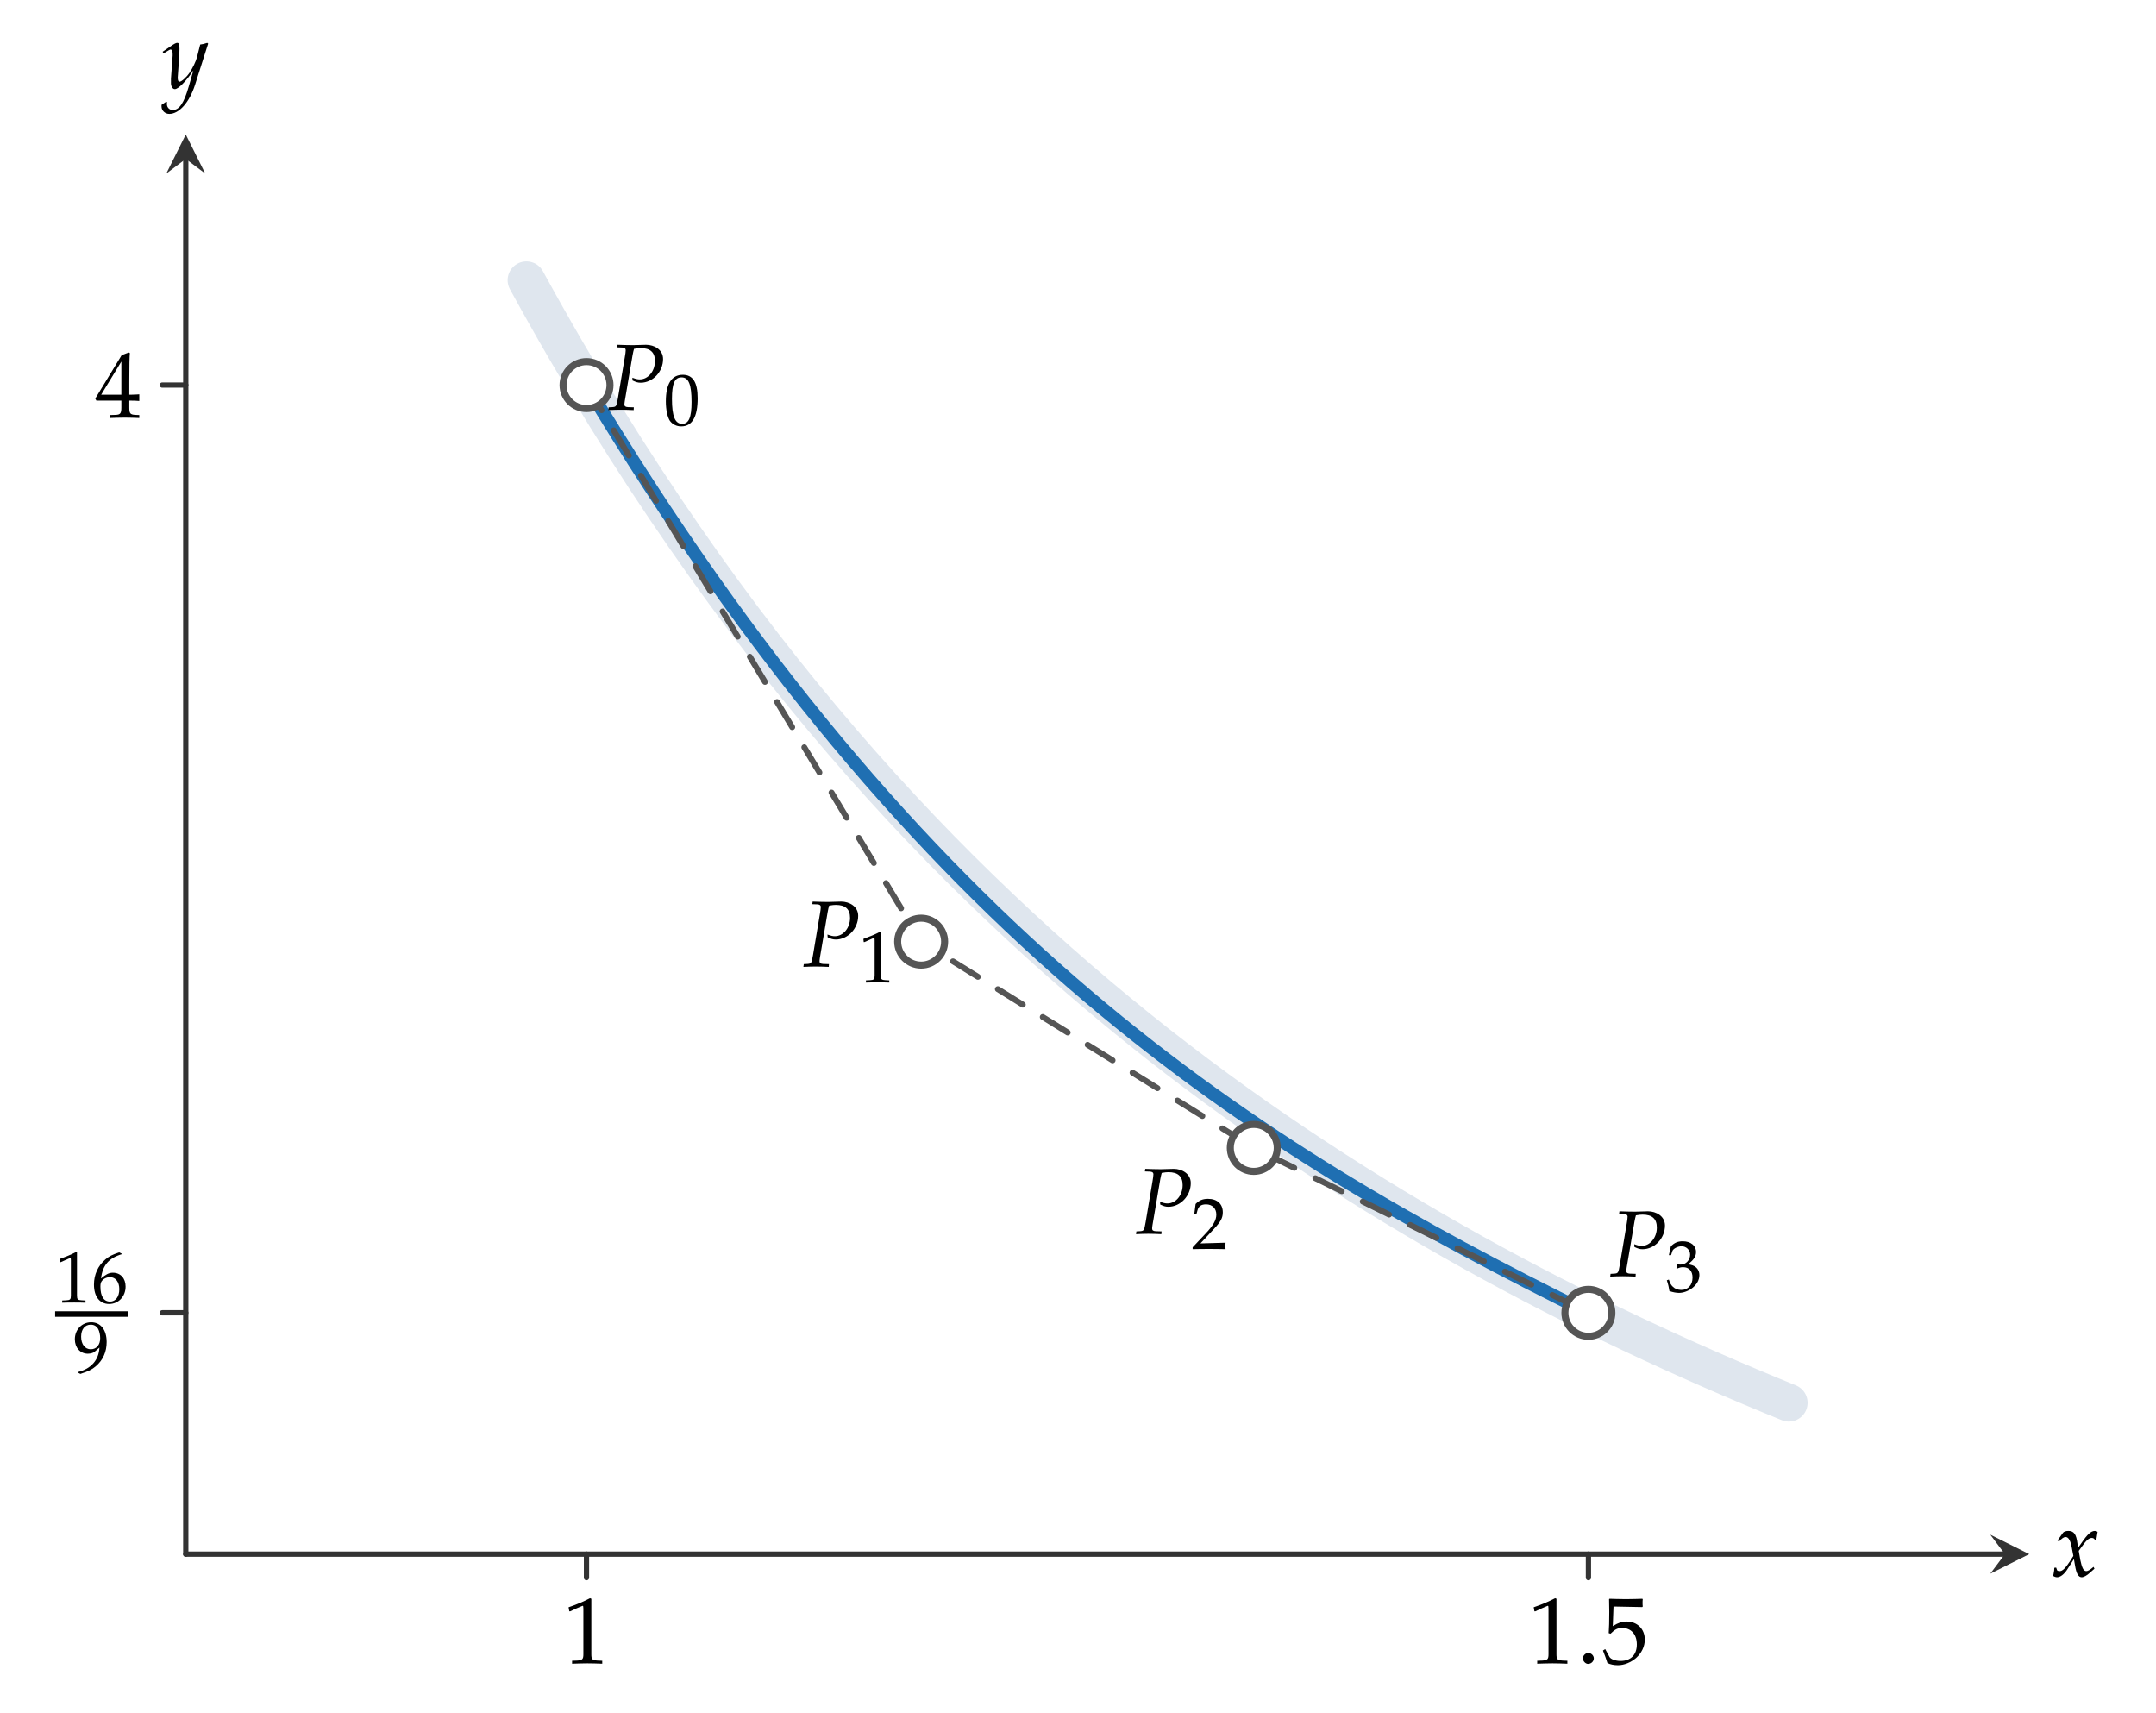
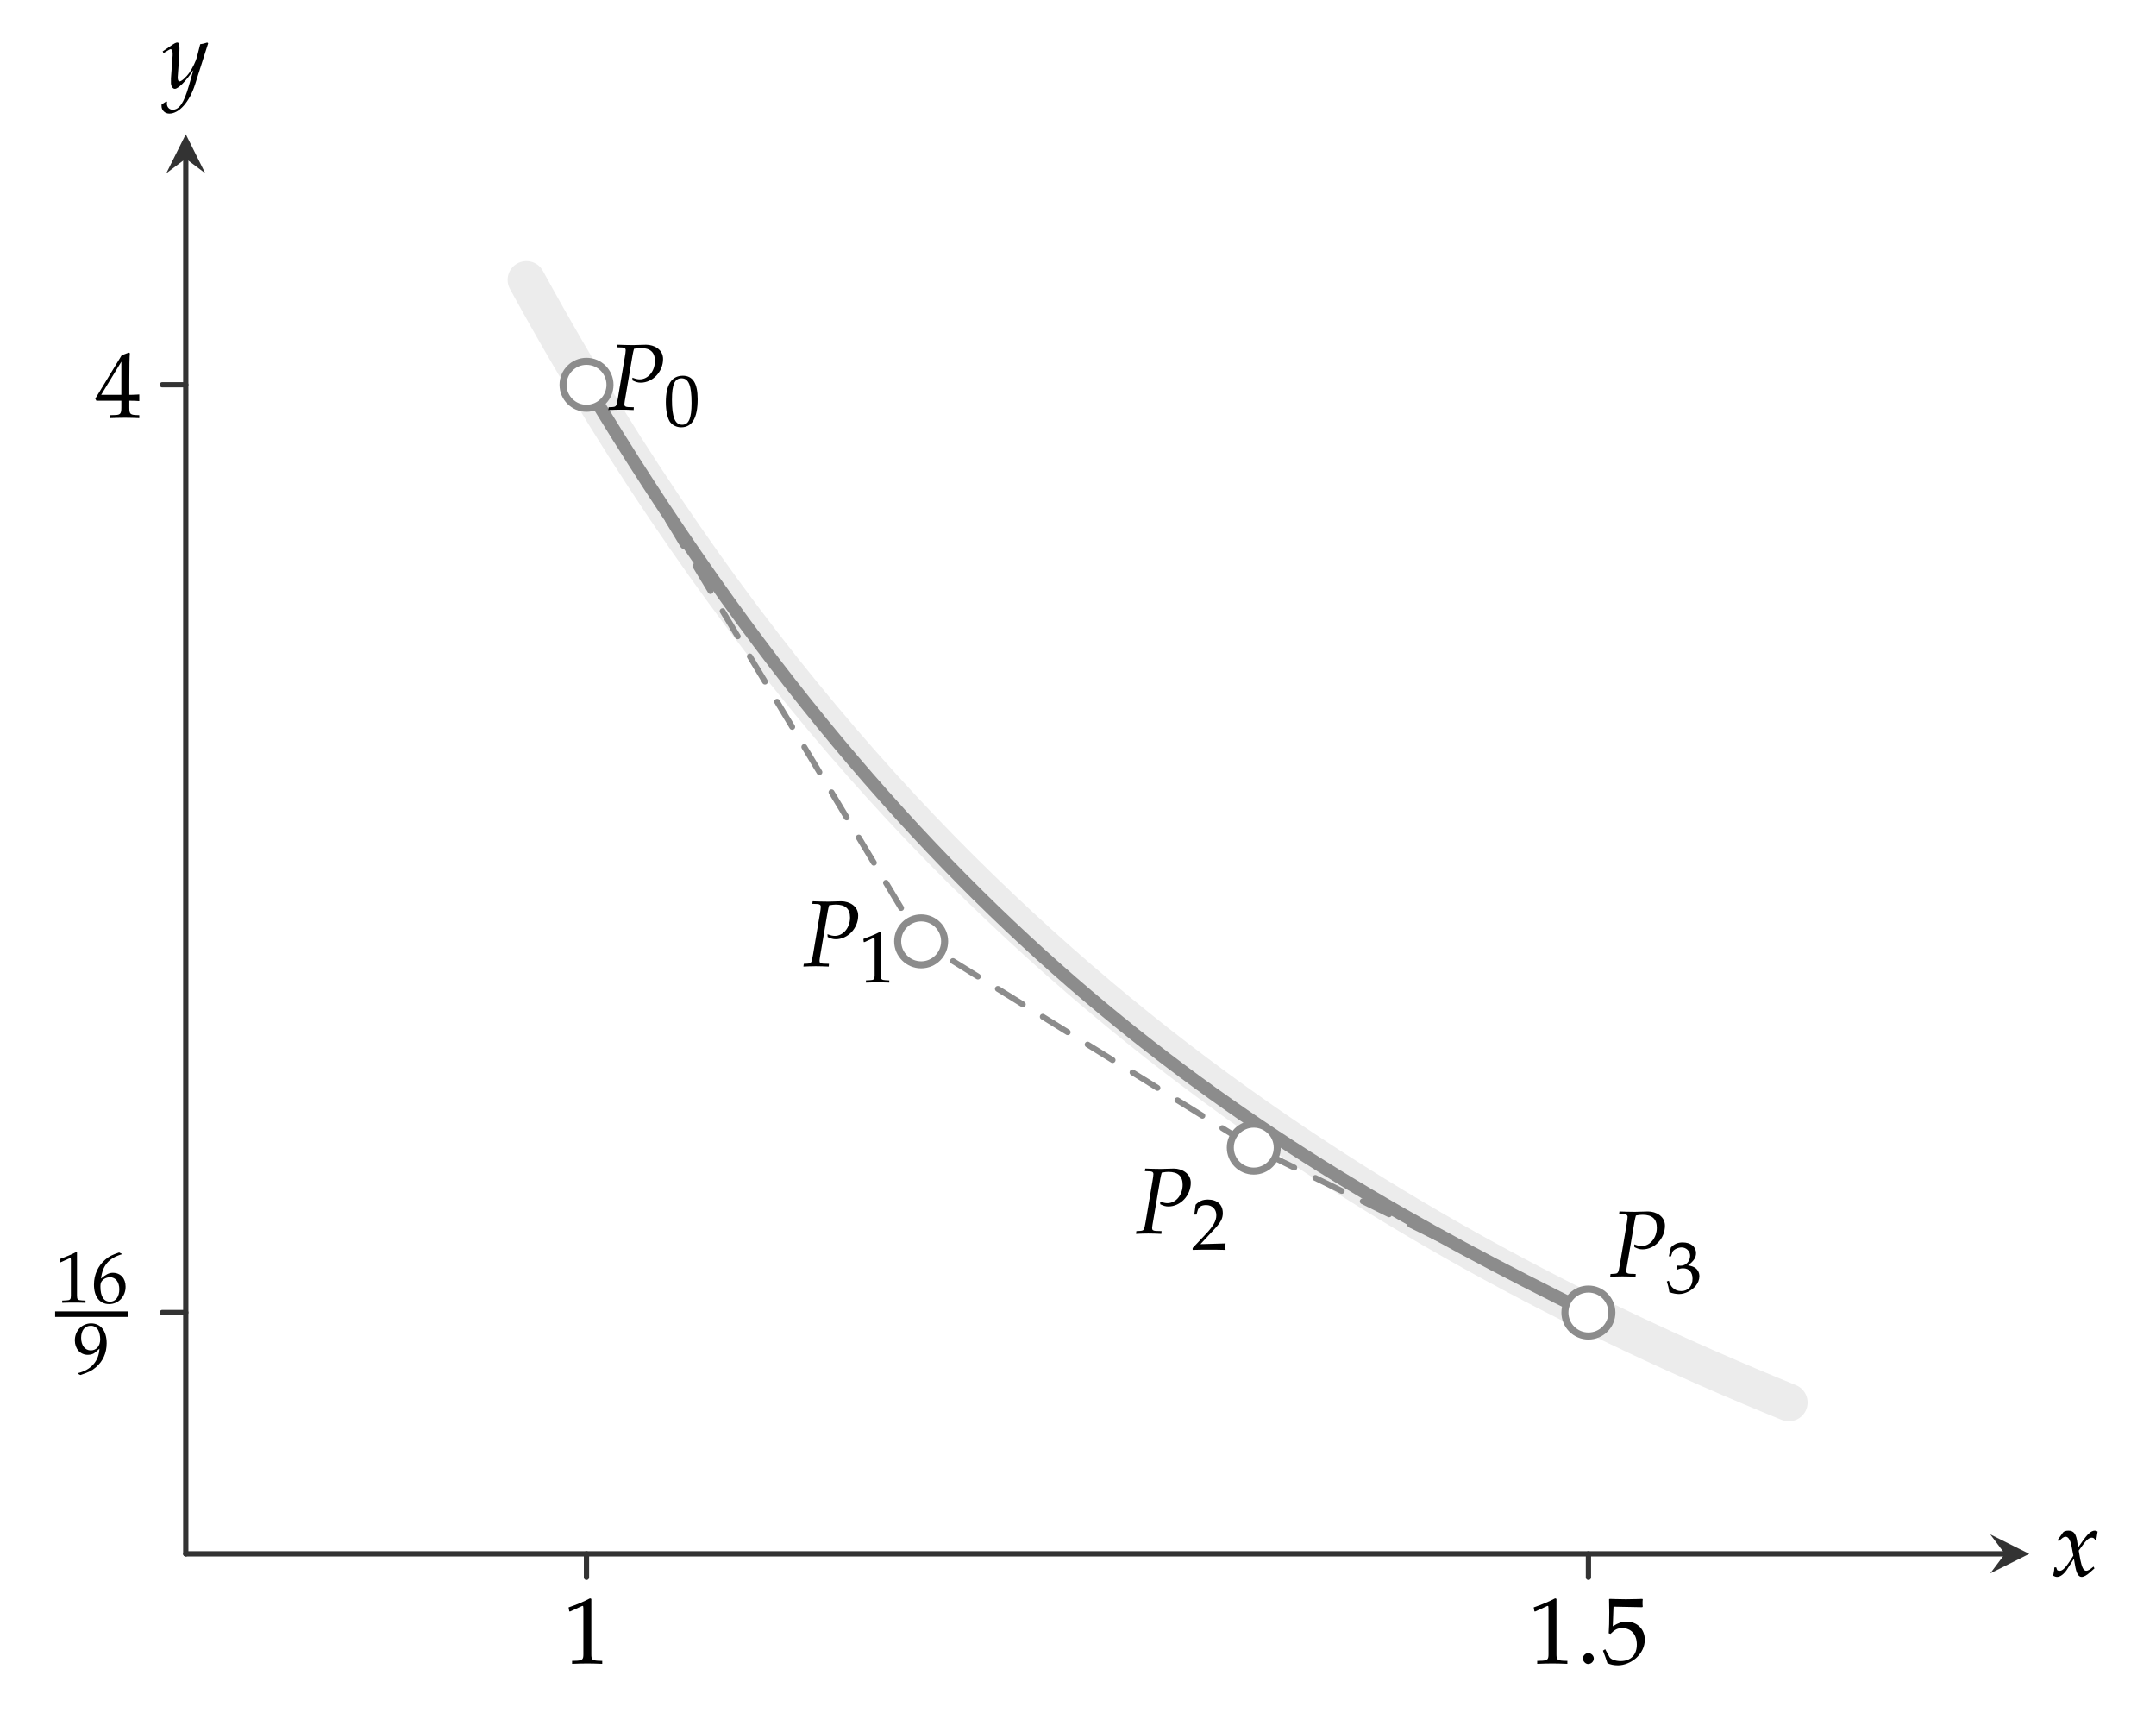
- <svg xmlns="http://www.w3.org/2000/svg" xmlns:xlink="http://www.w3.org/1999/xlink" width="182.066pt" height="144.624pt" viewBox="0 0 182.066 144.624">
+ <svg xmlns="http://www.w3.org/2000/svg" xmlns:xlink="http://www.w3.org/1999/xlink" width="182.066pt" height="144.576pt" viewBox="0 0 182.066 144.576">
  <defs>
    <g>
      <g id="glyph-0-0">
        <path d="M 3.562 -0.625 L 3.484 -0.781 C 3.203 -0.531 3 -0.422 2.875 -0.422 C 2.75 -0.422 2.656 -0.5 2.578 -0.656 C 2.5 -0.812 2.422 -1.094 2.375 -1.328 L 2.234 -2.125 L 2.516 -2.516 C 2.891 -3.031 3.094 -3.219 3.344 -3.219 C 3.469 -3.219 3.562 -3.156 3.609 -3.031 L 3.719 -3.062 L 3.828 -3.734 C 3.734 -3.797 3.672 -3.812 3.594 -3.812 C 3.281 -3.812 2.969 -3.531 2.469 -2.797 L 2.172 -2.375 L 2.125 -2.75 C 2.031 -3.531 1.828 -3.812 1.359 -3.812 C 1.156 -3.812 0.969 -3.75 0.906 -3.656 L 0.438 -3 L 0.578 -2.922 C 0.812 -3.188 0.969 -3.297 1.125 -3.297 C 1.391 -3.297 1.562 -2.969 1.688 -2.188 L 1.781 -1.703 L 1.469 -1.219 C 1.125 -0.688 0.859 -0.422 0.641 -0.422 C 0.516 -0.422 0.422 -0.453 0.406 -0.5 L 0.328 -0.719 L 0.172 -0.703 C 0.172 -0.531 0.156 -0.438 0.109 -0.188 C 0.094 -0.094 0.078 -0.062 0.078 -0.016 C 0.188 0.062 0.312 0.094 0.406 0.094 C 0.672 0.094 0.984 -0.141 1.234 -0.516 L 1.828 -1.438 L 1.922 -0.891 C 2.031 -0.219 2.203 0.094 2.484 0.094 C 2.656 0.094 2.922 -0.047 3.172 -0.281 Z M 3.562 -0.625 " />
      </g>
      <g id="glyph-0-1">
        <path d="M 3.875 -3.75 L 3.797 -3.812 C 3.562 -3.734 3.375 -3.688 3.203 -3.672 L 2.938 -2.625 C 2.844 -2.25 2.562 -1.672 2.297 -1.281 C 2.016 -0.875 1.625 -0.531 1.453 -0.531 C 1.281 -0.531 1.297 -0.906 1.312 -1.016 L 1.422 -2.547 C 1.438 -2.797 1.453 -3.094 1.453 -3.312 C 1.453 -3.672 1.406 -3.812 1.266 -3.812 C 1.172 -3.812 1.047 -3.766 0.672 -3.5 L 0.031 -3.062 L 0.109 -2.922 L 0.5 -3.156 C 0.547 -3.188 0.656 -3.25 0.703 -3.25 C 0.906 -3.25 0.875 -2.844 0.875 -2.719 L 0.734 -0.797 L 0.734 -0.469 C 0.719 -0.141 0.875 0.094 1.062 0.094 C 1.359 0.094 2.031 -0.594 2.625 -1.484 L 2.234 -0.125 C 1.828 1.281 1.438 1.859 0.875 1.859 C 0.609 1.859 0.391 1.641 0.391 1.359 C 0.391 1.328 0.391 1.266 0.406 1.188 L 0.328 1.156 L -0.062 1.422 C -0.062 1.484 -0.062 1.531 -0.062 1.562 C -0.062 1.906 0.234 2.188 0.594 2.188 C 1.422 2.188 2.297 1.203 2.766 -0.266 Z M 3.875 -3.75 " />
      </g>
      <g id="glyph-0-2">
        <path d="M 1.453 -0.422 C 1.453 -0.656 1.234 -0.875 0.984 -0.875 C 0.75 -0.875 0.531 -0.656 0.531 -0.422 C 0.531 -0.188 0.75 0.047 0.969 0.047 C 1.234 0.047 1.453 -0.172 1.453 -0.422 Z M 1.453 -0.422 " />
      </g>
      <g id="glyph-0-3">
        <path d="M 4.703 -4.281 C 4.703 -5.078 3.953 -5.484 3.266 -5.484 C 2.906 -5.484 2.531 -5.453 2.172 -5.453 C 1.734 -5.453 1.297 -5.469 0.859 -5.484 L 0.828 -5.266 L 1.266 -5.25 C 1.453 -5.234 1.547 -5.172 1.547 -5.031 C 1.547 -4.922 1.516 -4.672 1.469 -4.422 L 0.891 -0.984 C 0.766 -0.266 0.75 -0.25 0.422 -0.219 L 0.109 -0.203 L 0.078 0.031 C 0.422 0.016 0.766 0 1.109 0 C 1.484 0 1.859 0.016 2.219 0.031 L 2.234 -0.203 L 1.734 -0.219 C 1.516 -0.234 1.438 -0.297 1.438 -0.453 C 1.438 -0.531 1.453 -0.594 1.469 -0.734 L 2.125 -4.594 C 2.125 -4.594 2.156 -4.766 2.188 -4.906 C 2.203 -4.953 2.219 -5.031 2.25 -5.141 C 2.531 -5.188 2.656 -5.203 2.812 -5.203 C 3.625 -5.203 4.016 -4.844 4.016 -4.109 C 4.016 -3.25 3.438 -2.562 2.734 -2.562 C 2.562 -2.562 2.406 -2.594 2.109 -2.703 L 2.125 -2.469 C 2.422 -2.328 2.578 -2.281 2.812 -2.281 C 3.828 -2.281 4.703 -3.203 4.703 -4.281 Z M 4.703 -4.281 " />
      </g>
      <g id="glyph-1-0">
-         <path d="M 3.312 0.031 L 3.312 -0.219 L 2.906 -0.234 C 2.469 -0.266 2.391 -0.344 2.391 -0.766 L 2.391 -5.453 L 2.281 -5.5 C 1.766 -5.234 1.203 -4.984 0.469 -4.734 L 0.531 -4.391 L 0.609 -4.391 C 0.953 -4.562 1.312 -4.719 1.656 -4.859 C 1.703 -4.859 1.719 -4.797 1.719 -4.609 L 1.719 -0.766 C 1.719 -0.344 1.625 -0.266 1.203 -0.234 L 0.766 -0.219 L 0.766 0.031 C 1.203 0.016 1.625 0 2.062 0 C 2.484 0 2.906 0.016 3.312 0.031 Z M 3.312 0.031 " />
+         <path d="M 0.469 -4.734 L 0.531 -4.391 L 0.609 -4.391 L 1.625 -4.859 L 1.656 -4.859 C 1.703 -4.859 1.719 -4.797 1.719 -4.609 L 1.719 -0.766 C 1.719 -0.344 1.625 -0.266 1.203 -0.234 L 0.766 -0.219 L 0.766 0.031 C 1.203 0.016 1.625 0 2.062 0 C 2.484 0 2.906 0.016 3.312 0.031 L 3.312 -0.219 L 2.906 -0.234 C 2.469 -0.266 2.391 -0.344 2.391 -0.766 L 2.391 -5.453 L 2.281 -5.5 C 1.766 -5.234 1.203 -4.984 0.469 -4.734 Z M 0.469 -4.734 " />
      </g>
      <g id="glyph-1-1">
-         <path d="M 3.641 -2 C 3.641 -2.906 3 -3.531 2.094 -3.531 C 1.719 -3.531 1.422 -3.438 0.938 -3.141 L 1 -4.797 L 3.422 -4.75 L 3.469 -4.797 C 3.453 -4.938 3.453 -4.984 3.453 -5.109 C 3.453 -5.234 3.453 -5.281 3.469 -5.422 L 3.422 -5.453 C 3.422 -5.453 2.578 -5.422 2.047 -5.422 C 1.5 -5.422 0.672 -5.453 0.672 -5.453 L 0.625 -5.422 L 0.641 -4.328 C 0.641 -3.641 0.625 -2.906 0.594 -2.547 L 0.75 -2.5 C 1.125 -2.875 1.344 -2.984 1.734 -2.984 C 2.484 -2.984 2.969 -2.453 2.969 -1.594 C 2.969 -0.719 2.453 -0.203 1.594 -0.203 C 1.172 -0.203 0.766 -0.344 0.656 -0.547 L 0.297 -1.203 L 0.109 -1.078 C 0.281 -0.641 0.375 -0.375 0.484 -0.031 C 0.719 0.094 1.031 0.156 1.375 0.156 C 1.906 0.156 2.469 -0.078 2.906 -0.453 C 3.375 -0.875 3.641 -1.422 3.641 -2 Z M 3.641 -2 " />
+         <path d="M 0.109 -1.078 C 0.281 -0.641 0.375 -0.375 0.484 -0.031 C 0.719 0.094 1.031 0.156 1.375 0.156 C 1.906 0.156 2.469 -0.078 2.906 -0.453 C 3.375 -0.875 3.641 -1.422 3.641 -2 C 3.641 -2.906 3 -3.531 2.094 -3.531 C 1.719 -3.531 1.422 -3.438 0.938 -3.141 L 1 -4.797 C 1 -4.797 3.422 -4.75 3.422 -4.75 C 3.422 -4.75 3.469 -4.797 3.469 -4.797 C 3.453 -4.938 3.453 -4.984 3.453 -5.109 C 3.453 -5.234 3.453 -5.281 3.469 -5.422 L 3.422 -5.453 C 3.422 -5.453 2.578 -5.422 2.047 -5.422 C 1.5 -5.422 0.672 -5.453 0.672 -5.453 L 0.625 -5.422 L 0.641 -4.328 C 0.641 -3.641 0.625 -2.906 0.594 -2.547 L 0.75 -2.5 C 1.125 -2.875 1.344 -2.984 1.734 -2.984 C 2.484 -2.984 2.969 -2.453 2.969 -1.594 C 2.969 -0.719 2.453 -0.203 1.594 -0.203 C 1.172 -0.203 0.766 -0.344 0.656 -0.547 L 0.297 -1.203 Z M 0.109 -1.078 " />
      </g>
      <g id="glyph-1-2">
-         <path d="M 3.734 0.031 L 3.734 -0.219 L 3.359 -0.234 C 2.969 -0.266 2.891 -0.359 2.891 -0.844 L 2.891 -1.438 C 3.344 -1.438 3.516 -1.422 3.734 -1.406 L 3.734 -1.969 C 3.734 -1.969 3.344 -1.938 3.094 -1.938 L 2.891 -1.938 L 2.891 -3.047 C 2.891 -4.453 2.906 -5.141 2.938 -5.453 L 2.844 -5.5 L 2.25 -5.281 L 0.016 -1.609 L 0.109 -1.438 L 2.219 -1.438 L 2.219 -0.844 C 2.219 -0.359 2.125 -0.25 1.75 -0.234 L 1.25 -0.219 L 1.25 0.031 C 1.672 0.016 2.094 0 2.531 0 C 2.938 0 3.328 0.016 3.734 0.031 Z M 2.219 -1.938 L 0.516 -1.938 L 2.219 -4.734 Z M 2.219 -1.938 " />
+         <path d="M 0.016 -1.609 L 0.109 -1.438 L 2.219 -1.438 L 2.219 -0.844 C 2.219 -0.359 2.125 -0.25 1.75 -0.234 L 1.25 -0.219 L 1.25 0.031 C 1.672 0.016 2.094 0 2.531 0 C 2.938 0 3.328 0.016 3.734 0.031 L 3.734 -0.219 L 3.359 -0.234 C 2.969 -0.266 2.891 -0.359 2.891 -0.844 L 2.891 -1.438 C 3.344 -1.438 3.516 -1.422 3.734 -1.406 L 3.734 -1.969 C 3.734 -1.969 3.344 -1.938 3.094 -1.938 L 2.891 -1.938 L 2.891 -3.047 C 2.891 -4.453 2.906 -5.141 2.938 -5.453 L 2.844 -5.5 L 2.25 -5.281 Z M 0.516 -1.938 L 2.219 -4.734 L 2.219 -1.938 Z M 0.516 -1.938 " />
      </g>
      <g id="glyph-2-0">
-         <path d="M 2.562 0.016 L 2.562 -0.172 L 2.25 -0.188 C 1.906 -0.203 1.844 -0.266 1.844 -0.594 L 1.844 -4.234 L 1.766 -4.266 C 1.359 -4.047 0.922 -3.875 0.375 -3.672 L 0.406 -3.406 L 0.469 -3.406 C 0.75 -3.531 1.016 -3.656 1.281 -3.766 C 1.312 -3.766 1.328 -3.719 1.328 -3.562 L 1.328 -0.594 C 1.328 -0.266 1.266 -0.203 0.938 -0.188 L 0.594 -0.172 L 0.594 0.016 C 0.922 0 1.266 0 1.609 0 C 1.922 0 2.25 0 2.562 0.016 Z M 2.562 0.016 " />
+         <path d="M 0.375 -3.672 L 0.406 -3.406 L 0.469 -3.406 L 1.266 -3.766 L 1.281 -3.766 C 1.312 -3.766 1.328 -3.719 1.328 -3.562 L 1.328 -0.594 C 1.328 -0.266 1.266 -0.203 0.938 -0.188 L 0.594 -0.172 L 0.594 0.016 C 0.922 0 1.266 0 1.609 0 C 1.922 0 2.25 0 2.562 0.016 L 2.562 -0.172 L 2.25 -0.188 C 1.906 -0.203 1.844 -0.266 1.844 -0.594 L 1.844 -4.234 L 1.766 -4.266 C 1.359 -4.047 0.922 -3.875 0.375 -3.672 Z M 0.375 -3.672 " />
      </g>
      <g id="glyph-2-1">
-         <path d="M 2.875 -1.344 C 2.875 -2.047 2.453 -2.516 1.797 -2.516 C 1.438 -2.516 1.203 -2.359 0.797 -2.031 C 0.938 -3.141 1.453 -3.75 2.547 -4.078 L 2.547 -4.125 L 2.328 -4.234 C 1.734 -4.031 1.484 -3.906 1.172 -3.641 C 0.547 -3.109 0.203 -2.359 0.203 -1.516 C 0.203 -0.5 0.688 0.125 1.484 0.125 C 2.281 0.125 2.875 -0.516 2.875 -1.344 Z M 2.344 -1.125 C 2.344 -0.484 2.031 -0.078 1.562 -0.078 C 1.031 -0.078 0.75 -0.531 0.75 -1.344 C 0.75 -1.562 0.781 -1.688 0.844 -1.781 C 0.984 -2 1.266 -2.141 1.562 -2.141 C 2.031 -2.141 2.344 -1.734 2.344 -1.125 Z M 2.344 -1.125 " />
+         <path d="M 0.203 -1.516 C 0.203 -0.5 0.688 0.125 1.484 0.125 C 2.281 0.125 2.875 -0.516 2.875 -1.344 C 2.875 -2.047 2.453 -2.516 1.797 -2.516 C 1.438 -2.516 1.203 -2.359 0.797 -2.031 C 0.938 -3.141 1.453 -3.75 2.547 -4.078 L 2.547 -4.125 L 2.328 -4.234 C 1.734 -4.031 1.484 -3.906 1.172 -3.641 C 0.547 -3.109 0.203 -2.359 0.203 -1.516 Z M 0.75 -1.344 C 0.75 -1.562 0.781 -1.688 0.844 -1.781 C 0.984 -2 1.266 -2.141 1.562 -2.141 C 2.031 -2.141 2.344 -1.734 2.344 -1.125 C 2.344 -0.484 2.031 -0.078 1.562 -0.078 C 1.031 -0.078 0.75 -0.531 0.75 -1.344 Z M 0.75 -1.344 " />
      </g>
      <g id="glyph-2-2">
-         <path d="M 2.812 -2.562 C 2.812 -3.594 2.312 -4.234 1.5 -4.234 C 0.719 -4.234 0.125 -3.609 0.125 -2.797 C 0.125 -2.094 0.578 -1.578 1.219 -1.578 C 1.438 -1.578 1.672 -1.641 1.781 -1.734 L 2.203 -2.094 C 2.156 -1.062 1.5 -0.297 0.375 -0.031 L 0.375 0.016 L 0.594 0.125 C 1.266 -0.094 1.562 -0.234 1.891 -0.516 C 2.5 -1.031 2.812 -1.734 2.812 -2.562 Z M 2.266 -2.891 C 2.266 -2.328 1.953 -1.953 1.469 -1.953 C 0.984 -1.953 0.656 -2.375 0.656 -3.016 C 0.656 -3.641 0.969 -4.031 1.469 -4.031 C 1.75 -4.031 1.953 -3.906 2.094 -3.672 C 2.203 -3.469 2.266 -3.172 2.266 -2.891 Z M 2.266 -2.891 " />
+         <path d="M 0.125 -2.797 C 0.125 -2.094 0.578 -1.578 1.219 -1.578 C 1.438 -1.578 1.672 -1.641 1.781 -1.734 L 2.203 -2.094 C 2.156 -1.062 1.5 -0.297 0.375 -0.031 L 0.375 0.016 L 0.594 0.125 C 1.266 -0.094 1.562 -0.234 1.891 -0.516 C 2.5 -1.031 2.812 -1.734 2.812 -2.562 C 2.812 -3.594 2.312 -4.234 1.5 -4.234 C 0.719 -4.234 0.125 -3.609 0.125 -2.797 Z M 0.656 -3.016 C 0.656 -3.641 0.969 -4.031 1.469 -4.031 C 1.75 -4.031 1.953 -3.906 2.094 -3.672 C 2.203 -3.469 2.266 -3.172 2.266 -2.891 C 2.266 -2.328 1.953 -1.953 1.469 -1.953 C 0.984 -1.953 0.656 -2.375 0.656 -3.016 Z M 0.656 -3.016 " />
      </g>
      <g id="glyph-2-3">
-         <path d="M 2.859 -2.25 C 2.859 -3.594 2.453 -4.234 1.609 -4.234 C 0.656 -4.234 0.172 -3.469 0.172 -1.984 C 0.172 -1.266 0.312 -0.656 0.516 -0.344 C 0.734 -0.047 1.078 0.125 1.469 0.125 C 2.391 0.125 2.859 -0.672 2.859 -2.25 Z M 2.344 -1.938 C 2.344 -0.625 2.109 -0.094 1.547 -0.094 C 0.953 -0.094 0.688 -0.719 0.688 -2.203 C 0.688 -3.5 0.922 -4.016 1.5 -4.016 C 2.094 -4.016 2.344 -3.422 2.344 -1.938 Z M 2.344 -1.938 " />
+         <path d="M 0.172 -1.984 C 0.172 -1.266 0.312 -0.656 0.516 -0.344 C 0.734 -0.047 1.078 0.125 1.469 0.125 C 2.391 0.125 2.859 -0.672 2.859 -2.25 C 2.859 -3.594 2.453 -4.234 1.609 -4.234 C 0.656 -4.234 0.172 -3.469 0.172 -1.984 Z M 0.688 -2.203 C 0.688 -3.5 0.922 -4.016 1.5 -4.016 C 2.094 -4.016 2.344 -3.422 2.344 -1.938 C 2.344 -0.625 2.109 -0.094 1.547 -0.094 C 0.953 -0.094 0.688 -0.719 0.688 -2.203 Z M 0.688 -2.203 " />
      </g>
      <g id="glyph-2-4">
-         <path d="M 2.875 0.016 C 2.859 -0.109 2.859 -0.172 2.859 -0.266 C 2.859 -0.344 2.859 -0.406 2.875 -0.531 L 0.75 -0.469 L 1.859 -1.656 C 2.469 -2.297 2.641 -2.625 2.641 -3.094 C 2.641 -3.797 2.172 -4.234 1.391 -4.234 C 0.953 -4.234 0.641 -4.109 0.344 -3.797 L 0.234 -2.969 L 0.422 -2.969 L 0.5 -3.25 C 0.594 -3.609 0.812 -3.766 1.234 -3.766 C 1.75 -3.766 2.094 -3.422 2.094 -2.906 C 2.094 -2.438 1.844 -1.984 1.141 -1.25 L 0.094 -0.141 L 0.094 0.016 C 0.547 0 1.016 0 1.469 0 C 1.938 0 2.406 0 2.875 0.016 Z M 2.875 0.016 " />
+         <path d="M 0.094 0.016 C 0.547 0 1.016 0 1.469 0 C 1.938 0 2.406 0 2.875 0.016 C 2.859 -0.109 2.859 -0.172 2.859 -0.266 C 2.859 -0.344 2.859 -0.406 2.875 -0.531 L 0.75 -0.469 L 1.859 -1.656 C 2.469 -2.297 2.641 -2.625 2.641 -3.094 C 2.641 -3.797 2.172 -4.234 1.391 -4.234 C 0.953 -4.234 0.641 -4.109 0.344 -3.797 L 0.234 -2.969 L 0.422 -2.969 L 0.5 -3.25 C 0.594 -3.609 0.812 -3.766 1.234 -3.766 C 1.75 -3.766 2.094 -3.422 2.094 -2.906 C 2.094 -2.438 1.844 -1.984 1.141 -1.25 L 0.094 -0.141 Z M 0.094 0.016 " />
      </g>
      <g id="glyph-2-5">
-         <path d="M 2.844 -1.375 C 2.844 -1.672 2.719 -1.922 2.5 -2.078 C 2.344 -2.188 2.203 -2.234 1.891 -2.297 C 2.375 -2.672 2.562 -2.953 2.562 -3.328 C 2.562 -3.875 2.109 -4.234 1.438 -4.234 C 1.016 -4.234 0.734 -4.109 0.438 -3.812 L 0.266 -3.062 L 0.453 -3.062 L 0.562 -3.406 C 0.625 -3.609 1.016 -3.812 1.344 -3.812 C 1.734 -3.812 2.062 -3.5 2.062 -3.109 C 2.062 -2.641 1.703 -2.266 1.266 -2.266 C 1.219 -2.266 0.969 -2.281 0.969 -2.281 L 0.906 -1.953 L 0.953 -1.922 C 1.172 -2.016 1.297 -2.047 1.469 -2.047 C 1.969 -2.047 2.266 -1.719 2.266 -1.172 C 2.266 -0.547 1.891 -0.125 1.312 -0.125 C 1.031 -0.125 0.781 -0.219 0.609 -0.391 C 0.453 -0.531 0.375 -0.672 0.266 -1 L 0.094 -0.938 C 0.219 -0.562 0.266 -0.344 0.312 -0.031 C 0.625 0.078 0.906 0.125 1.125 0.125 C 1.875 0.125 2.844 -0.516 2.844 -1.375 Z M 2.844 -1.375 " />
+         <path d="M 0.094 -0.938 C 0.219 -0.562 0.266 -0.344 0.312 -0.031 C 0.625 0.078 0.906 0.125 1.125 0.125 C 1.625 0.125 2.188 -0.156 2.531 -0.562 C 2.734 -0.812 2.844 -1.094 2.844 -1.375 C 2.844 -1.672 2.719 -1.922 2.5 -2.078 C 2.344 -2.188 2.203 -2.234 1.891 -2.297 C 2.375 -2.672 2.562 -2.953 2.562 -3.328 C 2.562 -3.875 2.109 -4.234 1.438 -4.234 C 1.016 -4.234 0.734 -4.109 0.438 -3.812 L 0.266 -3.062 L 0.453 -3.062 L 0.562 -3.406 C 0.625 -3.609 1.016 -3.812 1.344 -3.812 C 1.734 -3.812 2.062 -3.5 2.062 -3.109 C 2.062 -2.641 1.703 -2.266 1.266 -2.266 C 1.219 -2.266 0.969 -2.281 0.969 -2.281 L 0.906 -1.953 L 0.953 -1.922 C 1.172 -2.016 1.297 -2.047 1.469 -2.047 C 1.969 -2.047 2.266 -1.719 2.266 -1.172 C 2.266 -0.547 1.891 -0.125 1.312 -0.125 C 1.031 -0.125 0.781 -0.219 0.609 -0.391 C 0.453 -0.531 0.375 -0.672 0.266 -1 Z M 0.094 -0.938 " />
      </g>
    </g>
  </defs>
-   <path fill="none" stroke-width="0.448" stroke-linecap="round" stroke-linejoin="round" stroke="rgb(20%, 20%, 20%)" stroke-opacity="1" stroke-miterlimit="10" d="M 136.066 42.522 L 290.471 42.522 " transform="matrix(0.994896, 0, 0, -0.994896, -119.684, 173.5238)" />
-   <path fill-rule="nonzero" fill="rgb(20%, 20%, 20%)" fill-opacity="1" d="M 171.363 131.219 L 168.07 129.574 L 169.305 131.219 L 168.07 132.867 " />
+   <path fill="none" stroke-width="0.448" stroke-linecap="round" stroke-linejoin="round" stroke="rgb(20%, 20%, 20%)" stroke-opacity="1" stroke-miterlimit="10" d="M 136.066 42.521 L 290.471 42.521 " transform="matrix(0.994896, 0, 0, -0.994896, -119.684, 173.4998)" />
+   <path fill-rule="nonzero" fill="rgb(20%, 20%, 20%)" fill-opacity="1" d="M 171.363 131.195 L 168.07 129.551 L 169.305 131.195 L 168.07 132.844 " />
  <g fill="rgb(0%, 0%, 0%)" fill-opacity="1">
-     <use xlink:href="#glyph-0-0" x="173.307" y="133.072" />
+     <use xlink:href="#glyph-0-0" x="173.307" y="133.048" />
  </g>
-   <path fill="none" stroke-width="0.448" stroke-linecap="round" stroke-linejoin="round" stroke="rgb(20%, 20%, 20%)" stroke-opacity="1" stroke-miterlimit="10" d="M 136.066 42.522 L 136.066 160.927 " transform="matrix(0.994896, 0, 0, -0.994896, -119.684, 173.5238)" />
-   <path fill-rule="nonzero" fill="rgb(20%, 20%, 20%)" fill-opacity="1" d="M 15.688 11.359 L 14.043 14.652 L 15.688 13.418 L 17.332 14.652 " />
+   <path fill="none" stroke-width="0.448" stroke-linecap="round" stroke-linejoin="round" stroke="rgb(20%, 20%, 20%)" stroke-opacity="1" stroke-miterlimit="10" d="M 136.066 42.521 L 136.066 160.927 " transform="matrix(0.994896, 0, 0, -0.994896, -119.684, 173.4998)" />
+   <path fill-rule="nonzero" fill="rgb(20%, 20%, 20%)" fill-opacity="1" d="M 15.688 11.336 L 14.043 14.629 L 15.688 13.395 L 17.332 14.629 " />
  <g fill="rgb(0%, 0%, 0%)" fill-opacity="1">
-     <use xlink:href="#glyph-0-1" x="13.703" y="7.43" />
+     <use xlink:href="#glyph-0-1" x="13.703" y="7.405" />
  </g>
-   <path fill="none" stroke-width="0.448" stroke-linecap="round" stroke-linejoin="round" stroke="rgb(20%, 20%, 20%)" stroke-opacity="1" stroke-miterlimit="10" d="M 170.079 42.522 L 170.079 40.528 " transform="matrix(0.994896, 0, 0, -0.994896, -119.684, 173.5238)" />
+   <path fill="none" stroke-width="0.448" stroke-linecap="round" stroke-linejoin="round" stroke="rgb(20%, 20%, 20%)" stroke-opacity="1" stroke-miterlimit="10" d="M 170.079 42.521 L 170.079 40.527 " transform="matrix(0.994896, 0, 0, -0.994896, -119.684, 173.4998)" />
  <g fill="rgb(0%, 0%, 0%)" fill-opacity="1">
-     <use xlink:href="#glyph-1-0" x="47.545" y="140.44" />
+     <use xlink:href="#glyph-1-0" x="47.545" y="140.451" />
  </g>
-   <path fill="none" stroke-width="0.448" stroke-linecap="round" stroke-linejoin="round" stroke="rgb(20%, 20%, 20%)" stroke-opacity="1" stroke-miterlimit="10" d="M 255.123 42.522 L 255.123 40.528 " transform="matrix(0.994896, 0, 0, -0.994896, -119.684, 173.5238)" />
+   <path fill="none" stroke-width="0.448" stroke-linecap="round" stroke-linejoin="round" stroke="rgb(20%, 20%, 20%)" stroke-opacity="1" stroke-miterlimit="10" d="M 255.123 42.521 L 255.123 40.527 " transform="matrix(0.994896, 0, 0, -0.994896, -119.684, 173.4998)" />
  <g fill="rgb(0%, 0%, 0%)" fill-opacity="1">
-     <use xlink:href="#glyph-1-0" x="129.046" y="140.44" />
+     <use xlink:href="#glyph-1-0" x="129.046" y="140.451" />
  </g>
  <g fill="rgb(0%, 0%, 0%)" fill-opacity="1">
-     <use xlink:href="#glyph-0-2" x="133.138" y="140.44" />
+     <use xlink:href="#glyph-0-2" x="133.138" y="140.451" />
  </g>
  <g fill="rgb(0%, 0%, 0%)" fill-opacity="1">
-     <use xlink:href="#glyph-1-1" x="135.255" y="140.44" />
+     <use xlink:href="#glyph-1-1" x="135.255" y="140.451" />
  </g>
-   <path fill="none" stroke-width="0.448" stroke-linecap="round" stroke-linejoin="round" stroke="rgb(20%, 20%, 20%)" stroke-opacity="1" stroke-miterlimit="10" d="M 136.066 141.735 L 134.071 141.735 " transform="matrix(0.994896, 0, 0, -0.994896, -119.684, 173.5238)" />
+   <path fill="none" stroke-width="0.448" stroke-linecap="round" stroke-linejoin="round" stroke="rgb(20%, 20%, 20%)" stroke-opacity="1" stroke-miterlimit="10" d="M 136.066 141.735 L 134.071 141.735 " transform="matrix(0.994896, 0, 0, -0.994896, -119.684, 173.4998)" />
  <g fill="rgb(0%, 0%, 0%)" fill-opacity="1">
-     <use xlink:href="#glyph-1-2" x="8.029" y="35.262" />
+     <use xlink:href="#glyph-1-2" x="8.029" y="35.272" />
  </g>
-   <path fill="none" stroke-width="0.448" stroke-linecap="round" stroke-linejoin="round" stroke="rgb(20%, 20%, 20%)" stroke-opacity="1" stroke-miterlimit="10" d="M 136.066 63.002 L 134.071 63.002 " transform="matrix(0.994896, 0, 0, -0.994896, -119.684, 173.5238)" />
+   <path fill="none" stroke-width="0.448" stroke-linecap="round" stroke-linejoin="round" stroke="rgb(20%, 20%, 20%)" stroke-opacity="1" stroke-miterlimit="10" d="M 136.066 63.001 L 134.071 63.001 " transform="matrix(0.994896, 0, 0, -0.994896, -119.684, 173.4998)" />
  <g fill="rgb(0%, 0%, 0%)" fill-opacity="1">
-     <use xlink:href="#glyph-2-0" x="4.658" y="109.975" />
-     <use xlink:href="#glyph-2-1" x="7.731" y="109.975" />
+     <use xlink:href="#glyph-2-0" x="4.658" y="109.983" />
+     <use xlink:href="#glyph-2-1" x="7.731" y="109.983" />
  </g>
-   <path fill="none" stroke-width="0.47" stroke-linecap="butt" stroke-linejoin="round" stroke="rgb(0%, 0%, 0%)" stroke-opacity="1" stroke-miterlimit="10" d="M -0.002 0.001 L 6.178 0.001 " transform="matrix(0.994896, 0, 0, -0.994896, 4.658104, 110.9498)" />
+   <path fill="none" stroke-width="0.47" stroke-linecap="butt" stroke-linejoin="round" stroke="rgb(0%, 0%, 0%)" stroke-opacity="1" stroke-miterlimit="10" d="M -0.002 0.001 L 6.178 0.001 " transform="matrix(0.994896, 0, 0, -0.994896, 4.658104, 110.9576)" />
  <g fill="rgb(0%, 0%, 0%)" fill-opacity="1">
-     <use xlink:href="#glyph-2-2" x="6.195" y="115.877" />
+     <use xlink:href="#glyph-2-2" x="6.195" y="115.971" />
  </g>
-   <path fill="none" stroke-width="3.188" stroke-linecap="round" stroke-linejoin="round" stroke="rgb(87.45%, 90.195%, 93.332%)" stroke-opacity="1" stroke-miterlimit="10" d="M 164.979 150.636 C 169.436 142.485 173.908 135.312 178.38 128.865 C 182.836 122.41 187.312 116.682 191.768 111.491 C 196.236 106.301 200.693 101.648 205.169 97.412 C 209.625 93.167 214.097 89.343 218.553 85.833 C 223.025 82.331 227.482 79.143 231.958 76.21 C 236.414 73.277 240.886 70.595 245.342 68.114 C 254.271 63.155 263.199 58.997 272.132 55.365 " transform="matrix(0.994896, 0, 0, -0.994896, -119.684, 173.5238)" />
-   <path fill="none" stroke-width="1.096" stroke-linecap="round" stroke-linejoin="round" stroke="rgb(12.157%, 43.529%, 69.803%)" stroke-opacity="1" stroke-miterlimit="10" d="M 170.079 141.735 C 198.435 94.49 226.767 76.991 255.123 62.994 " transform="matrix(0.994896, 0, 0, -0.994896, -119.684, 173.5238)" />
-   <path fill="none" stroke-width="0.498" stroke-linecap="round" stroke-linejoin="round" stroke="rgb(33.333%, 33.333%, 33.333%)" stroke-opacity="1" stroke-dasharray="2.491 1.993" stroke-miterlimit="10" d="M 170.079 141.735 L 198.486 94.502 L 226.716 76.999 L 255.123 63.002 " transform="matrix(0.994896, 0, 0, -0.994896, -119.684, 173.5238)" />
-   <path fill-rule="nonzero" fill="rgb(100%, 100%, 100%)" fill-opacity="1" stroke-width="0.598" stroke-linecap="round" stroke-linejoin="round" stroke="rgb(33.333%, 33.333%, 33.333%)" stroke-opacity="1" stroke-miterlimit="10" d="M 172.074 141.735 C 172.074 142.835 171.183 143.726 170.079 143.726 C 168.98 143.726 168.089 142.835 168.089 141.735 C 168.089 140.632 168.98 139.741 170.079 139.741 C 171.183 139.741 172.074 140.632 172.074 141.735 Z M 172.074 141.735 " transform="matrix(0.994896, 0, 0, -0.994896, -119.684, 173.5238)" />
-   <path fill-rule="nonzero" fill="rgb(100%, 100%, 100%)" fill-opacity="1" stroke-width="0.598" stroke-linecap="round" stroke-linejoin="round" stroke="rgb(33.333%, 33.333%, 33.333%)" stroke-opacity="1" stroke-miterlimit="10" d="M 200.477 94.502 C 200.477 95.602 199.585 96.493 198.486 96.493 C 197.387 96.493 196.492 95.602 196.492 94.502 C 196.492 93.403 197.387 92.508 198.486 92.508 C 199.585 92.508 200.477 93.403 200.477 94.502 Z M 200.477 94.502 " transform="matrix(0.994896, 0, 0, -0.994896, -119.684, 173.5238)" />
-   <path fill-rule="nonzero" fill="rgb(100%, 100%, 100%)" fill-opacity="1" stroke-width="0.598" stroke-linecap="round" stroke-linejoin="round" stroke="rgb(33.333%, 33.333%, 33.333%)" stroke-opacity="1" stroke-miterlimit="10" d="M 228.711 76.999 C 228.711 78.098 227.816 78.989 226.716 78.989 C 225.617 78.989 224.726 78.098 224.726 76.999 C 224.726 75.896 225.617 75.004 226.716 75.004 C 227.816 75.004 228.711 75.896 228.711 76.999 Z M 228.711 76.999 " transform="matrix(0.994896, 0, 0, -0.994896, -119.684, 173.5238)" />
-   <path fill-rule="nonzero" fill="rgb(100%, 100%, 100%)" fill-opacity="1" stroke-width="0.598" stroke-linecap="round" stroke-linejoin="round" stroke="rgb(33.333%, 33.333%, 33.333%)" stroke-opacity="1" stroke-miterlimit="10" d="M 257.113 63.002 C 257.113 64.101 256.222 64.992 255.123 64.992 C 254.02 64.992 253.128 64.101 253.128 63.002 C 253.128 61.902 254.02 61.007 255.123 61.007 C 256.222 61.007 257.113 61.902 257.113 63.002 Z M 257.113 63.002 " transform="matrix(0.994896, 0, 0, -0.994896, -119.684, 173.5238)" />
+   <path fill="none" stroke-width="3.188" stroke-linecap="round" stroke-linejoin="round" stroke="rgb(92.548%, 92.548%, 92.548%)" stroke-opacity="1" stroke-miterlimit="10" d="M 164.979 150.636 C 169.436 142.485 173.908 135.315 178.38 128.865 C 182.836 122.414 187.312 116.681 191.768 111.491 C 196.236 106.3 200.693 101.647 205.169 97.411 C 209.625 93.171 214.097 89.342 218.553 85.832 C 223.025 82.33 227.482 79.142 231.958 76.209 C 236.414 73.276 240.886 70.594 245.342 68.113 C 254.271 63.158 263.199 58.996 272.132 55.364 " transform="matrix(0.994896, 0, 0, -0.994896, -119.684, 173.4998)" />
+   <path fill="none" stroke-width="1.096" stroke-linecap="round" stroke-linejoin="round" stroke="rgb(54.903%, 54.903%, 54.903%)" stroke-opacity="1" stroke-miterlimit="10" d="M 170.079 141.735 C 198.435 94.49 226.767 76.99 255.123 62.993 " transform="matrix(0.994896, 0, 0, -0.994896, -119.684, 173.4998)" />
+   <path fill="none" stroke-width="0.498" stroke-linecap="round" stroke-linejoin="round" stroke="rgb(54.903%, 54.903%, 54.903%)" stroke-opacity="1" stroke-dasharray="2.491 1.993" stroke-miterlimit="10" d="M 170.079 141.735 L 198.486 94.502 L 226.716 76.998 L 255.123 63.001 " transform="matrix(0.994896, 0, 0, -0.994896, -119.684, 173.4998)" />
+   <path fill-rule="nonzero" fill="rgb(100%, 100%, 100%)" fill-opacity="1" stroke-width="0.598" stroke-linecap="round" stroke-linejoin="round" stroke="rgb(54.903%, 54.903%, 54.903%)" stroke-opacity="1" stroke-miterlimit="10" d="M 172.074 141.735 C 172.074 142.834 171.183 143.726 170.079 143.726 C 168.98 143.726 168.089 142.834 168.089 141.735 C 168.089 140.636 168.98 139.74 170.079 139.74 C 171.183 139.74 172.074 140.636 172.074 141.735 Z M 172.074 141.735 " transform="matrix(0.994896, 0, 0, -0.994896, -119.684, 173.4998)" />
+   <path fill-rule="nonzero" fill="rgb(100%, 100%, 100%)" fill-opacity="1" stroke-width="0.598" stroke-linecap="round" stroke-linejoin="round" stroke="rgb(54.903%, 54.903%, 54.903%)" stroke-opacity="1" stroke-miterlimit="10" d="M 200.477 94.502 C 200.477 95.601 199.585 96.492 198.486 96.492 C 197.387 96.492 196.492 95.601 196.492 94.502 C 196.492 93.402 197.387 92.507 198.486 92.507 C 199.585 92.507 200.477 93.402 200.477 94.502 Z M 200.477 94.502 " transform="matrix(0.994896, 0, 0, -0.994896, -119.684, 173.4998)" />
+   <path fill-rule="nonzero" fill="rgb(100%, 100%, 100%)" fill-opacity="1" stroke-width="0.598" stroke-linecap="round" stroke-linejoin="round" stroke="rgb(54.903%, 54.903%, 54.903%)" stroke-opacity="1" stroke-miterlimit="10" d="M 228.711 76.998 C 228.711 78.098 227.816 78.989 226.716 78.989 C 225.617 78.989 224.726 78.098 224.726 76.998 C 224.726 75.895 225.617 75.004 226.716 75.004 C 227.816 75.004 228.711 75.895 228.711 76.998 Z M 228.711 76.998 " transform="matrix(0.994896, 0, 0, -0.994896, -119.684, 173.4998)" />
+   <path fill-rule="nonzero" fill="rgb(100%, 100%, 100%)" fill-opacity="1" stroke-width="0.598" stroke-linecap="round" stroke-linejoin="round" stroke="rgb(54.903%, 54.903%, 54.903%)" stroke-opacity="1" stroke-miterlimit="10" d="M 257.113 63.001 C 257.113 64.1 256.222 64.992 255.123 64.992 C 254.02 64.992 253.128 64.1 253.128 63.001 C 253.128 61.902 254.02 61.006 255.123 61.006 C 256.222 61.006 257.113 61.902 257.113 63.001 Z M 257.113 63.001 " transform="matrix(0.994896, 0, 0, -0.994896, -119.684, 173.4998)" />
  <g fill="rgb(0%, 0%, 0%)" fill-opacity="1">
-     <use xlink:href="#glyph-0-3" x="51.291" y="34.595" />
+     <use xlink:href="#glyph-0-3" x="51.291" y="34.59" />
  </g>
  <g fill="rgb(0%, 0%, 0%)" fill-opacity="1">
-     <use xlink:href="#glyph-2-3" x="56.056" y="35.878" />
+     <use xlink:href="#glyph-2-3" x="56.056" y="35.957" />
  </g>
  <g fill="rgb(0%, 0%, 0%)" fill-opacity="1">
-     <use xlink:href="#glyph-0-3" x="67.767" y="81.607" />
+     <use xlink:href="#glyph-0-3" x="67.767" y="81.581" />
  </g>
  <g fill="rgb(0%, 0%, 0%)" fill-opacity="1">
-     <use xlink:href="#glyph-2-0" x="72.533" y="82.946" />
+     <use xlink:href="#glyph-2-0" x="72.533" y="82.948" />
  </g>
  <g fill="rgb(0%, 0%, 0%)" fill-opacity="1">
-     <use xlink:href="#glyph-0-3" x="95.854" y="104.172" />
+     <use xlink:href="#glyph-0-3" x="95.854" y="104.148" />
  </g>
  <g fill="rgb(0%, 0%, 0%)" fill-opacity="1">
-     <use xlink:href="#glyph-2-4" x="100.62" y="105.454" />
+     <use xlink:href="#glyph-2-4" x="100.62" y="105.516" />
  </g>
  <g fill="rgb(0%, 0%, 0%)" fill-opacity="1">
-     <use xlink:href="#glyph-0-3" x="135.897" y="107.756" />
+     <use xlink:href="#glyph-0-3" x="135.897" y="107.769" />
  </g>
  <g fill="rgb(0%, 0%, 0%)" fill-opacity="1">
-     <use xlink:href="#glyph-2-5" x="140.662" y="109.038" />
+     <use xlink:href="#glyph-2-5" x="140.662" y="109.136" />
  </g>
</svg>
